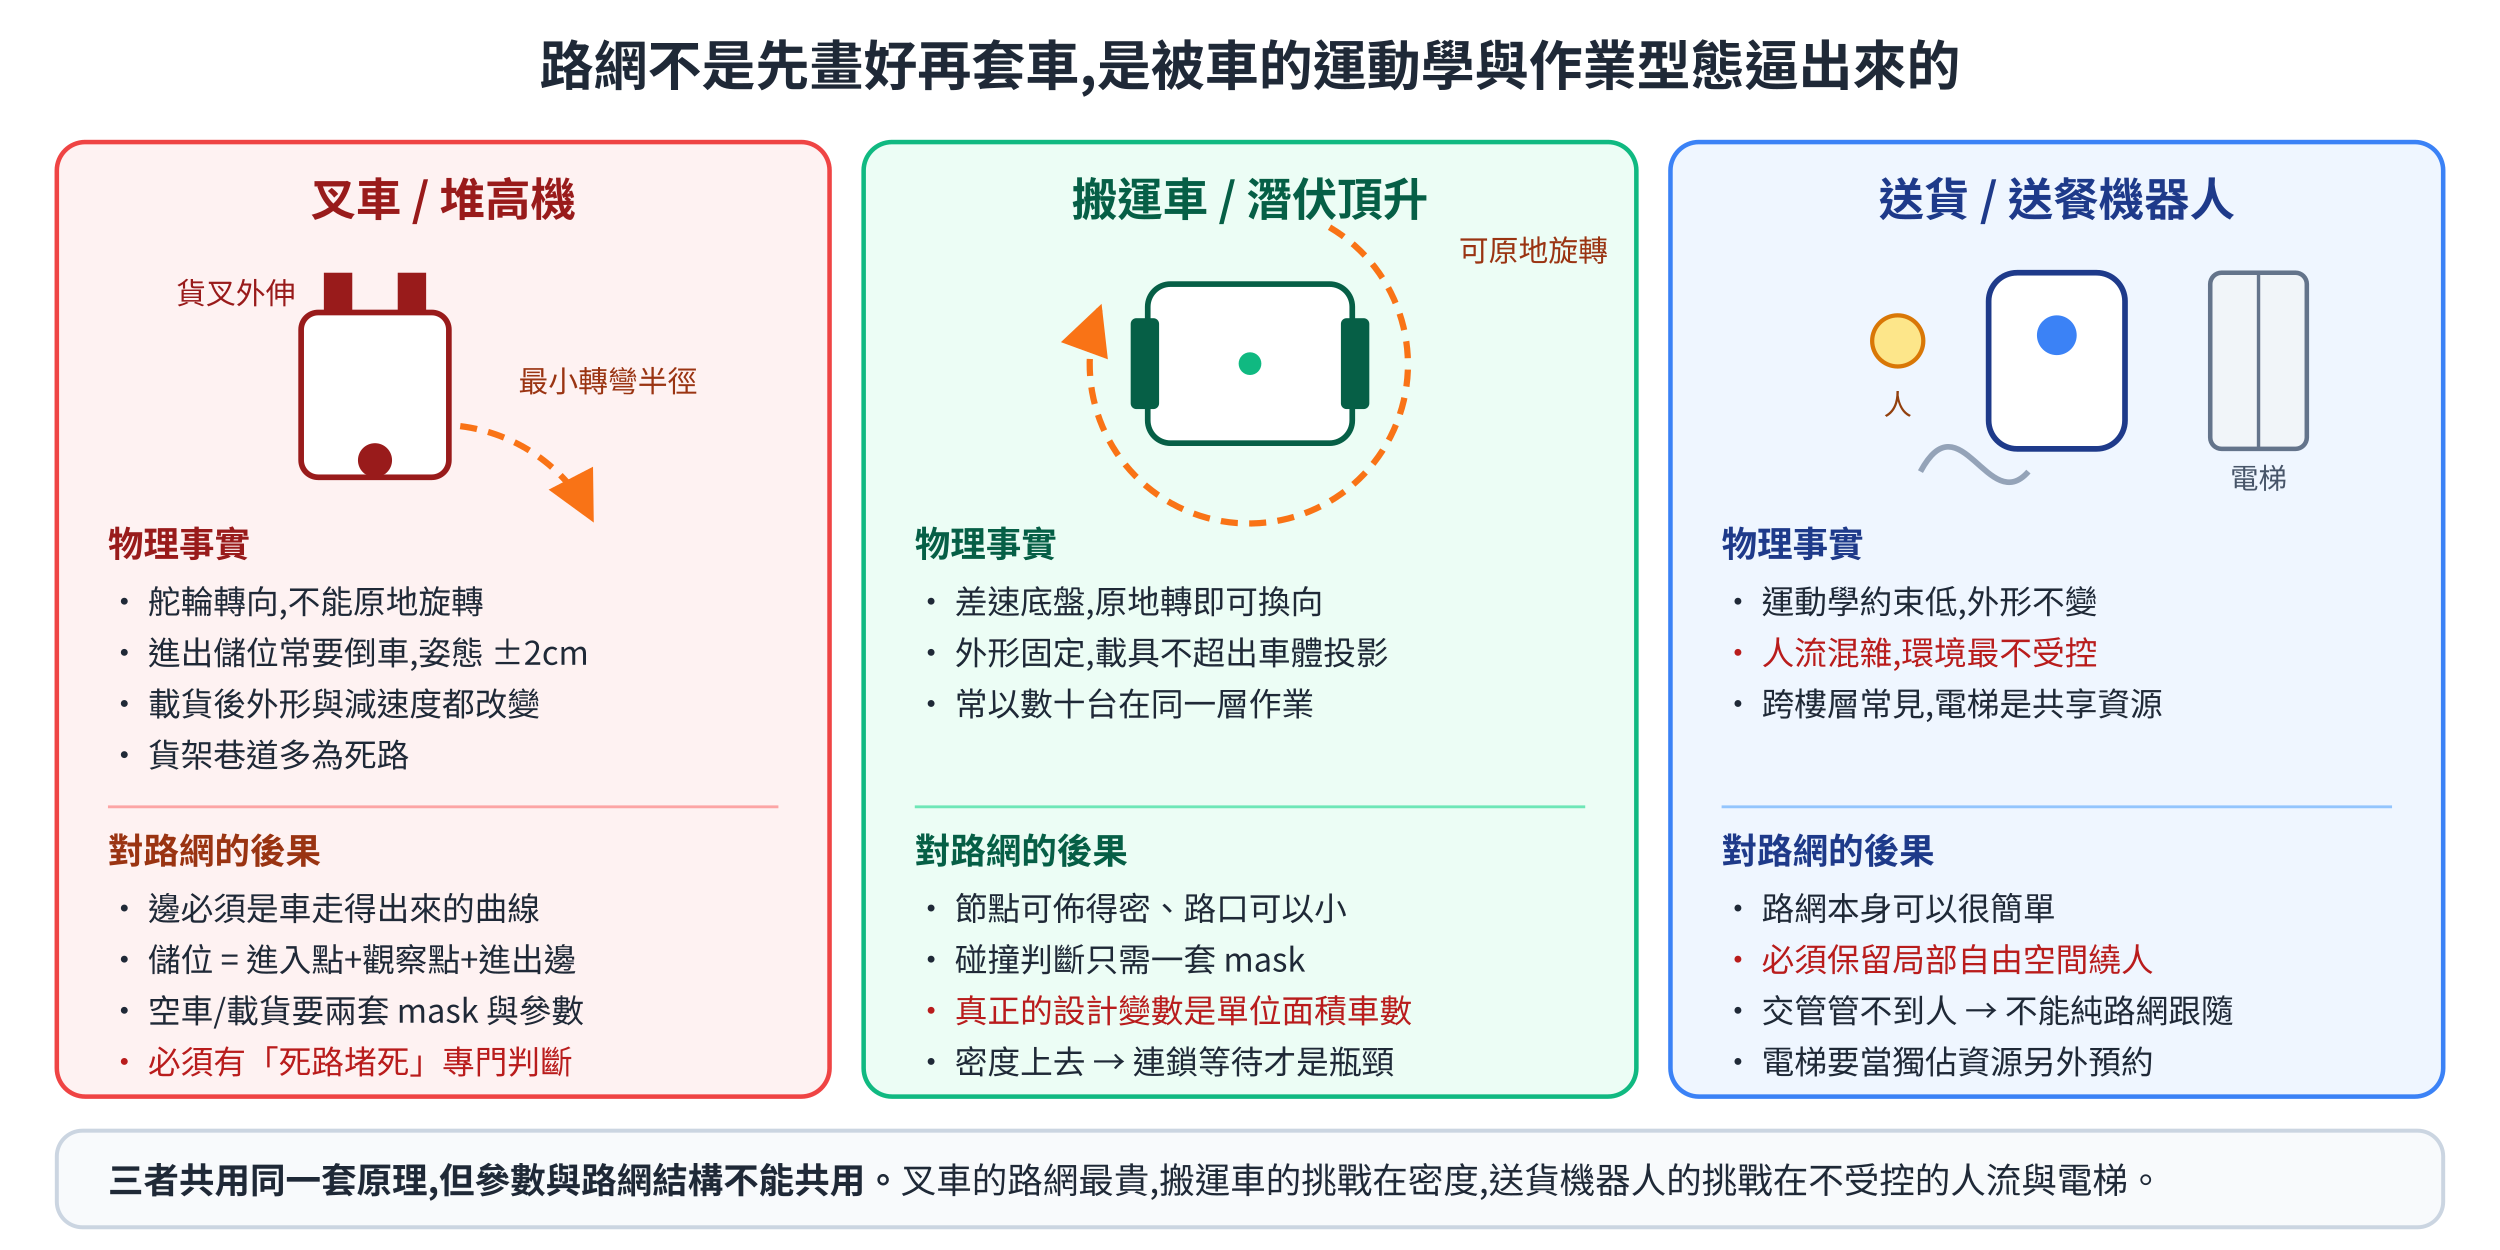
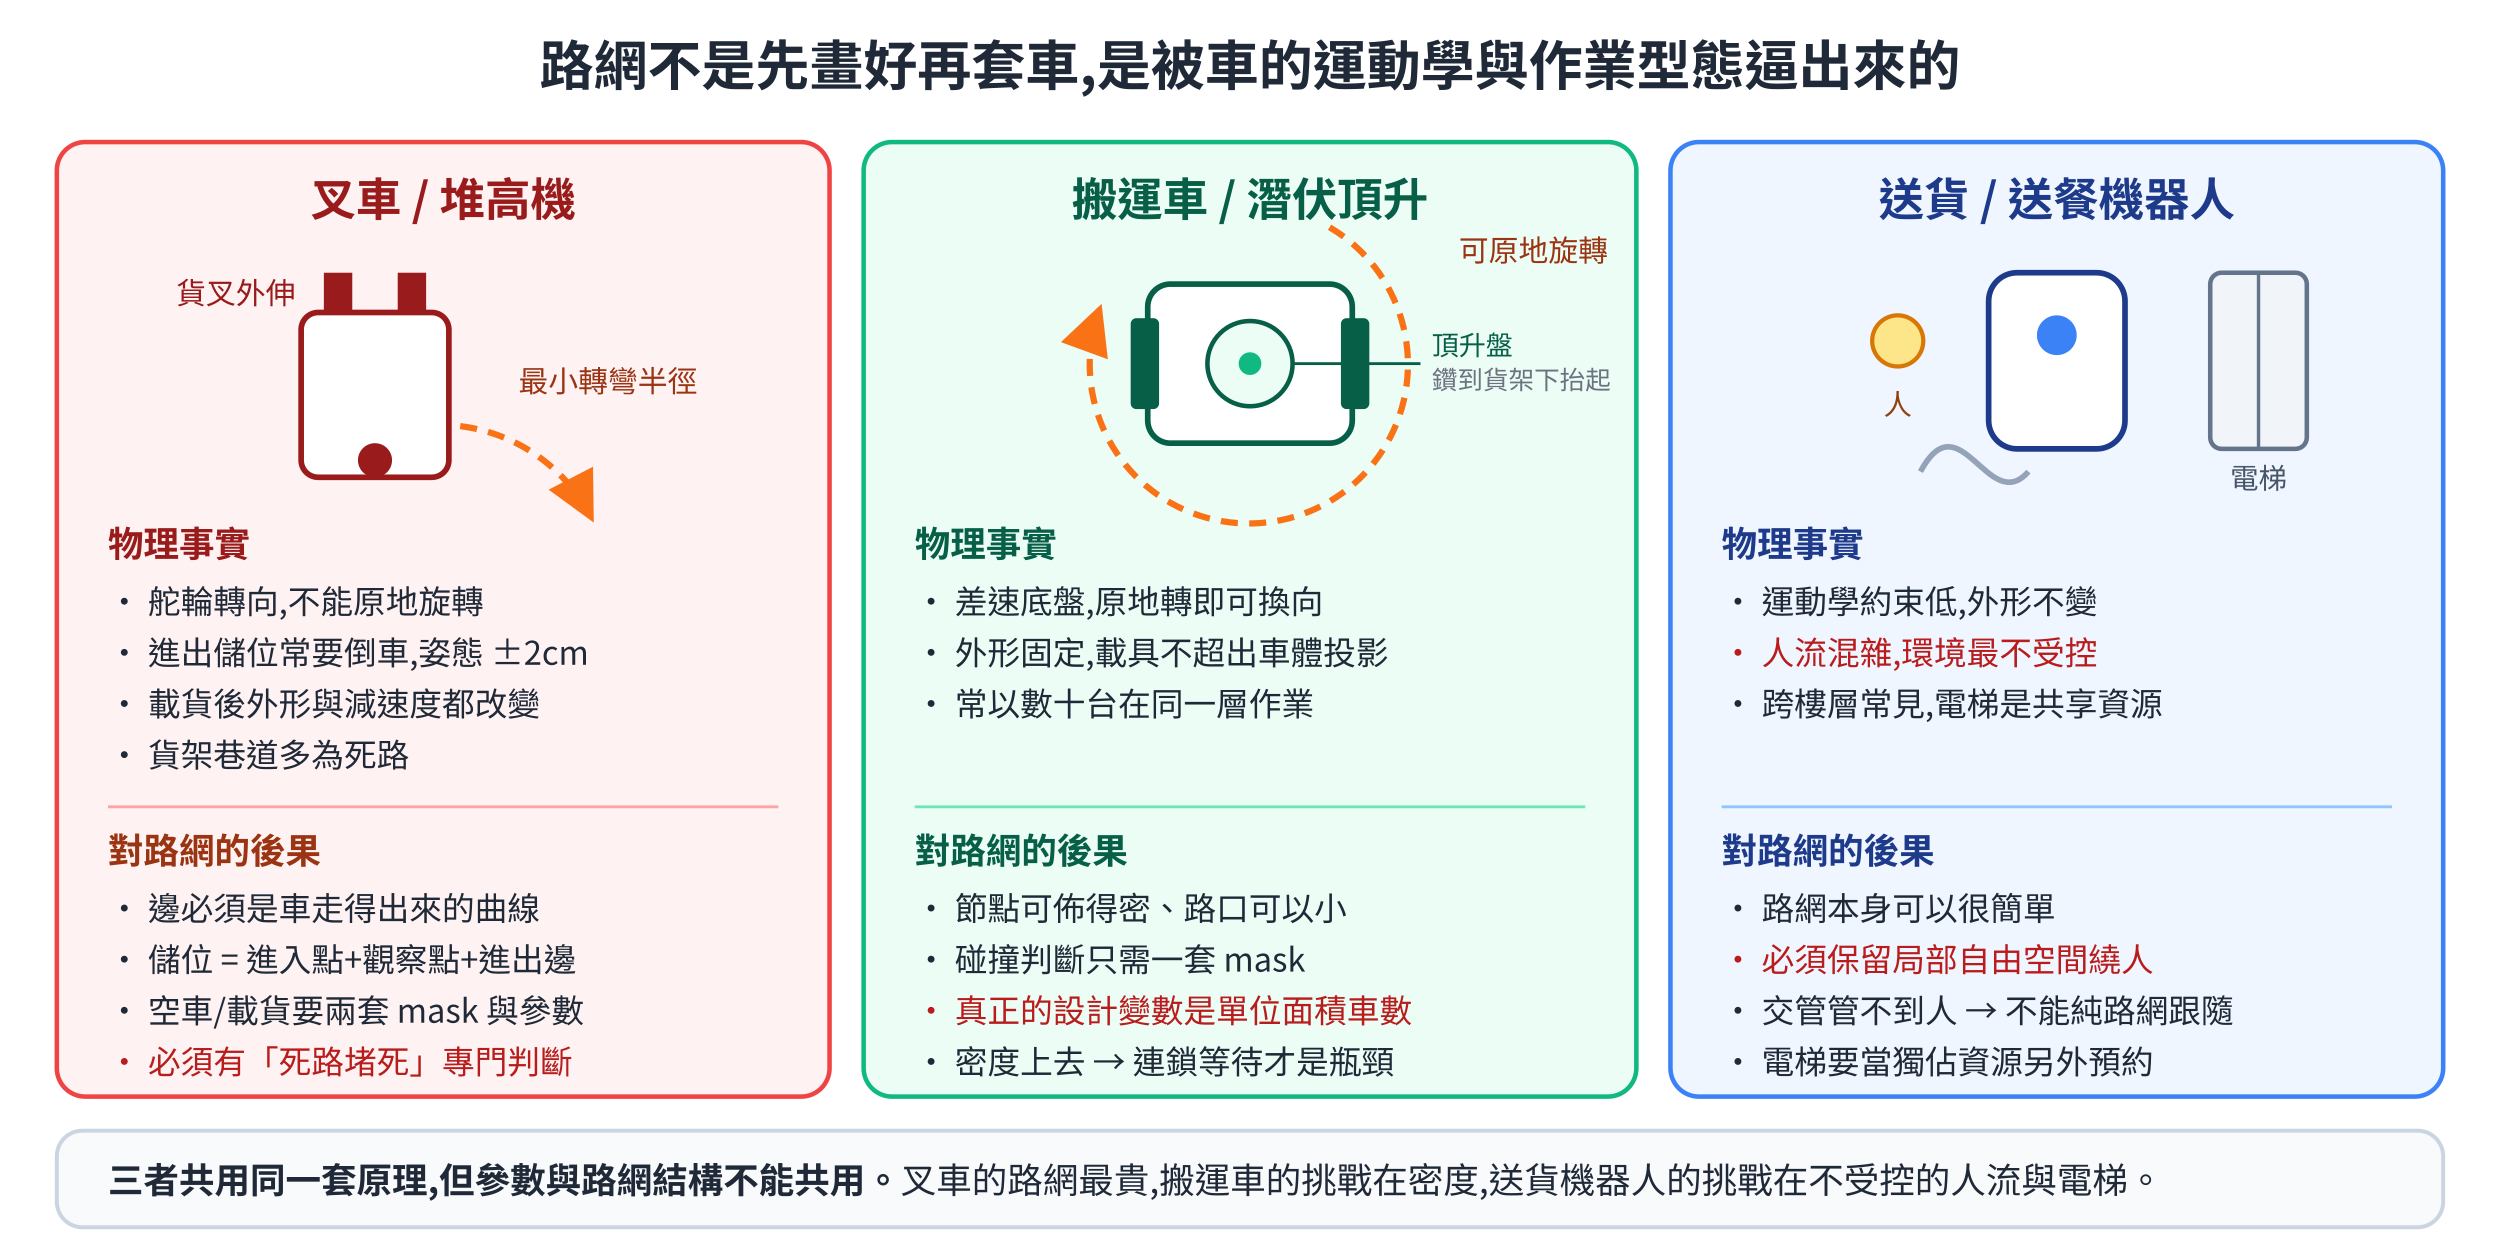
<svg xmlns="http://www.w3.org/2000/svg" viewBox="0 0 880 440" font-family="'Noto Sans CJK TC','PingFang TC','Microsoft JhengHei',sans-serif">
  <defs>
    <marker id="do" markerWidth="10" markerHeight="10" refX="7" refY="4" orient="auto">
      <path d="M0,0 L8,4 L0,8 Z" fill="#F97316" />
    </marker>
  </defs>
  <rect width="880" height="440" fill="#ffffff" />
  <text x="440" y="30" text-anchor="middle" font-size="19" font-weight="700" fill="#1F2937">路網不是先畫好再套車,是被車的運動學與作業型態逼出來的</text>
  <rect x="20" y="50" width="272" height="336" rx="10" fill="#FEF2F2" stroke="#EF4444" stroke-width="1.6" />
  <text x="156" y="76" text-anchor="middle" font-size="16" font-weight="700" fill="#991B1B">叉車 / 堆高機</text>
  <g>
    <rect x="114" y="96" width="10" height="14" fill="#991B1B" />
    <rect x="140" y="96" width="10" height="14" fill="#991B1B" />
    <rect x="106" y="110" width="52" height="58" rx="6" fill="#ffffff" stroke="#991B1B" stroke-width="2" />
    <circle cx="132" cy="162" r="6" fill="#991B1B" />
    <text x="104" y="107" text-anchor="end" font-size="10.5" fill="#991B1B">貨叉外伸</text>
    <path d="M162,150 A 60 60 0 0 1 208 182" fill="none" stroke="#F97316" stroke-width="2.2" stroke-dasharray="6 4" marker-end="url(#do)" />
    <text x="214" y="138" text-anchor="middle" font-size="10.5" fill="#9A3412">最小轉彎半徑</text>
  </g>
  <text x="38" y="196" font-size="12.5" font-weight="700" fill="#991B1B">物理事實</text>
  <text x="38" y="216" font-size="11.5" fill="#1F2937">· 舵輪轉向,不能原地旋轉</text>
  <text x="38" y="234" font-size="11.5" fill="#1F2937">· 進出儲位常要倒車,姿態 ±2cm</text>
  <text x="38" y="252" font-size="11.5" fill="#1F2937">· 載貨後外形與減速度都改變</text>
  <text x="38" y="270" font-size="11.5" fill="#1F2937">· 貨架巷道多為死路</text>
  <line x1="38" y1="284" x2="274" y2="284" stroke="#FCA5A5" stroke-width="1" />
  <text x="38" y="304" font-size="12.5" font-weight="700" fill="#9A3412">對路網的後果</text>
  <text x="38" y="324" font-size="11.5" fill="#1F2937">· 邊必須是車走得出來的曲線</text>
  <text x="38" y="342" font-size="11.5" fill="#1F2937">· 儲位 = 進入點+觀察點+進出邊</text>
  <text x="38" y="360" font-size="11.5" fill="#1F2937">· 空車/載貨要兩套 mask 與參數</text>
  <text x="38" y="378" font-size="11.5" fill="#B91C1C">· 必須有「死路堵死」專門判斷</text>
  <rect x="304" y="50" width="272" height="336" rx="10" fill="#ECFDF5" stroke="#10B981" stroke-width="1.6" />
  <text x="440" y="76" text-anchor="middle" font-size="16" font-weight="700" fill="#065F46">搬運車 / 潛伏頂升</text>
  <g>
    <rect x="404" y="100" width="72" height="56" rx="8" fill="#ffffff" stroke="#065F46" stroke-width="2" />
    <rect x="398" y="112" width="10" height="32" rx="2" fill="#065F46" />
    <rect x="472" y="112" width="10" height="32" rx="2" fill="#065F46" />
+     <circle cx="440" cy="128" r="15" fill="#ECFDF5" stroke="#065F46" stroke-width="1.6" />
    <circle cx="440" cy="128" r="4" fill="#10B981" />
+     <line x1="455" y1="128" x2="500" y2="128" stroke="#065F46" stroke-width="1" />
+     <text x="504" y="125" font-size="9.5" fill="#065F46">頂升盤</text>
+     <text x="504" y="137" font-size="9" fill="#6B7280">鑽到貨架下抬起</text>
    <path d="M468,80 A 56 56 0 1 1 387,109" fill="none" stroke="#F97316" stroke-width="2.2" stroke-dasharray="6 4" marker-end="url(#do)" />
    <text x="566" y="92" text-anchor="end" font-size="10.5" fill="#9A3412">可原地旋轉</text>
  </g>
  <text x="322" y="196" font-size="12.5" font-weight="700" fill="#065F46">物理事實</text>
  <text x="322" y="216" font-size="11.5" fill="#1F2937">· 差速底盤,原地轉即可換向</text>
  <text x="322" y="234" font-size="11.5" fill="#1F2937">· 外形固定,載具不超出車體投影</text>
  <text x="322" y="252" font-size="11.5" fill="#1F2937">· 常以數十台在同一層作業</text>
  <line x1="322" y1="284" x2="558" y2="284" stroke="#6EE7B7" stroke-width="1" />
  <text x="322" y="304" font-size="12.5" font-weight="700" fill="#065F46">對路網的後果</text>
  <text x="322" y="324" font-size="11.5" fill="#1F2937">· 節點可佈得密、路口可以小</text>
  <text x="322" y="342" font-size="11.5" fill="#1F2937">· 碰撞判斷只需一套 mask</text>
  <text x="322" y="360" font-size="11.5" fill="#B91C1C">· 真正的設計變數是單位面積車數</text>
  <text x="322" y="378" font-size="11.5" fill="#1F2937">· 密度上去 → 連鎖等待才是瓶頸</text>
  <rect x="588" y="50" width="272" height="336" rx="10" fill="#EFF6FF" stroke="#3B82F6" stroke-width="1.6" />
  <text x="724" y="76" text-anchor="middle" font-size="16" font-weight="700" fill="#1E3A8A">送貨 / 送餐機器人</text>
  <g>
    <rect x="700" y="96" width="48" height="62" rx="10" fill="#ffffff" stroke="#1E3A8A" stroke-width="2" />
    <circle cx="724" cy="118" r="7" fill="#3B82F6" />
    <path d="M676,166 C 690,140 700,182 714,166" fill="none" stroke="#94A3B8" stroke-width="2" />
    <circle cx="668" cy="120" r="9" fill="#FDE68A" stroke="#D97706" stroke-width="1.5" />
    <text x="668" y="146" text-anchor="middle" font-size="10" fill="#92400E">人</text>
    <rect x="778" y="96" width="34" height="62" rx="4" fill="#F1F5F9" stroke="#64748B" stroke-width="1.6" />
    <line x1="795" y1="96" x2="795" y2="158" stroke="#64748B" stroke-width="1.2" />
    <text x="795" y="172" text-anchor="middle" font-size="10" fill="#475569">電梯</text>
  </g>
  <text x="606" y="196" font-size="12.5" font-weight="700" fill="#1E3A8A">物理事實</text>
  <text x="606" y="216" font-size="11.5" fill="#1F2937">· 運動學約束低,外形不變</text>
  <text x="606" y="234" font-size="11.5" fill="#B91C1C">· 人流混雜,環境最不受控</text>
  <text x="606" y="252" font-size="11.5" fill="#1F2937">· 跨樓層常見,電梯是共享資源</text>
  <line x1="606" y1="284" x2="842" y2="284" stroke="#93C5FD" stroke-width="1" />
  <text x="606" y="304" font-size="12.5" font-weight="700" fill="#1E3A8A">對路網的後果</text>
  <text x="606" y="324" font-size="11.5" fill="#1F2937">· 路網本身可以很簡單</text>
  <text x="606" y="342" font-size="11.5" fill="#B91C1C">· 必須保留局部自由空間繞人</text>
  <text x="606" y="360" font-size="11.5" fill="#1F2937">· 交管管不到人 → 不能純路網跟隨</text>
  <text x="606" y="378" font-size="11.5" fill="#1F2937">· 電梯要當獨佔資源另外預約</text>
  <rect x="20" y="398" width="840" height="34" rx="9" fill="#F8FAFC" stroke="#CBD5E1" stroke-width="1.4" />
  <text x="38" y="420" font-size="12.5" fill="#1F2937">
    <tspan font-weight="700">三者共用同一套原理,但參數與路網結構不能共用。</tspan>叉車的路網最貴,搬運車的挑戰在密度,送貨機器人的挑戰在不受控的人流與電梯。</text>
</svg>
